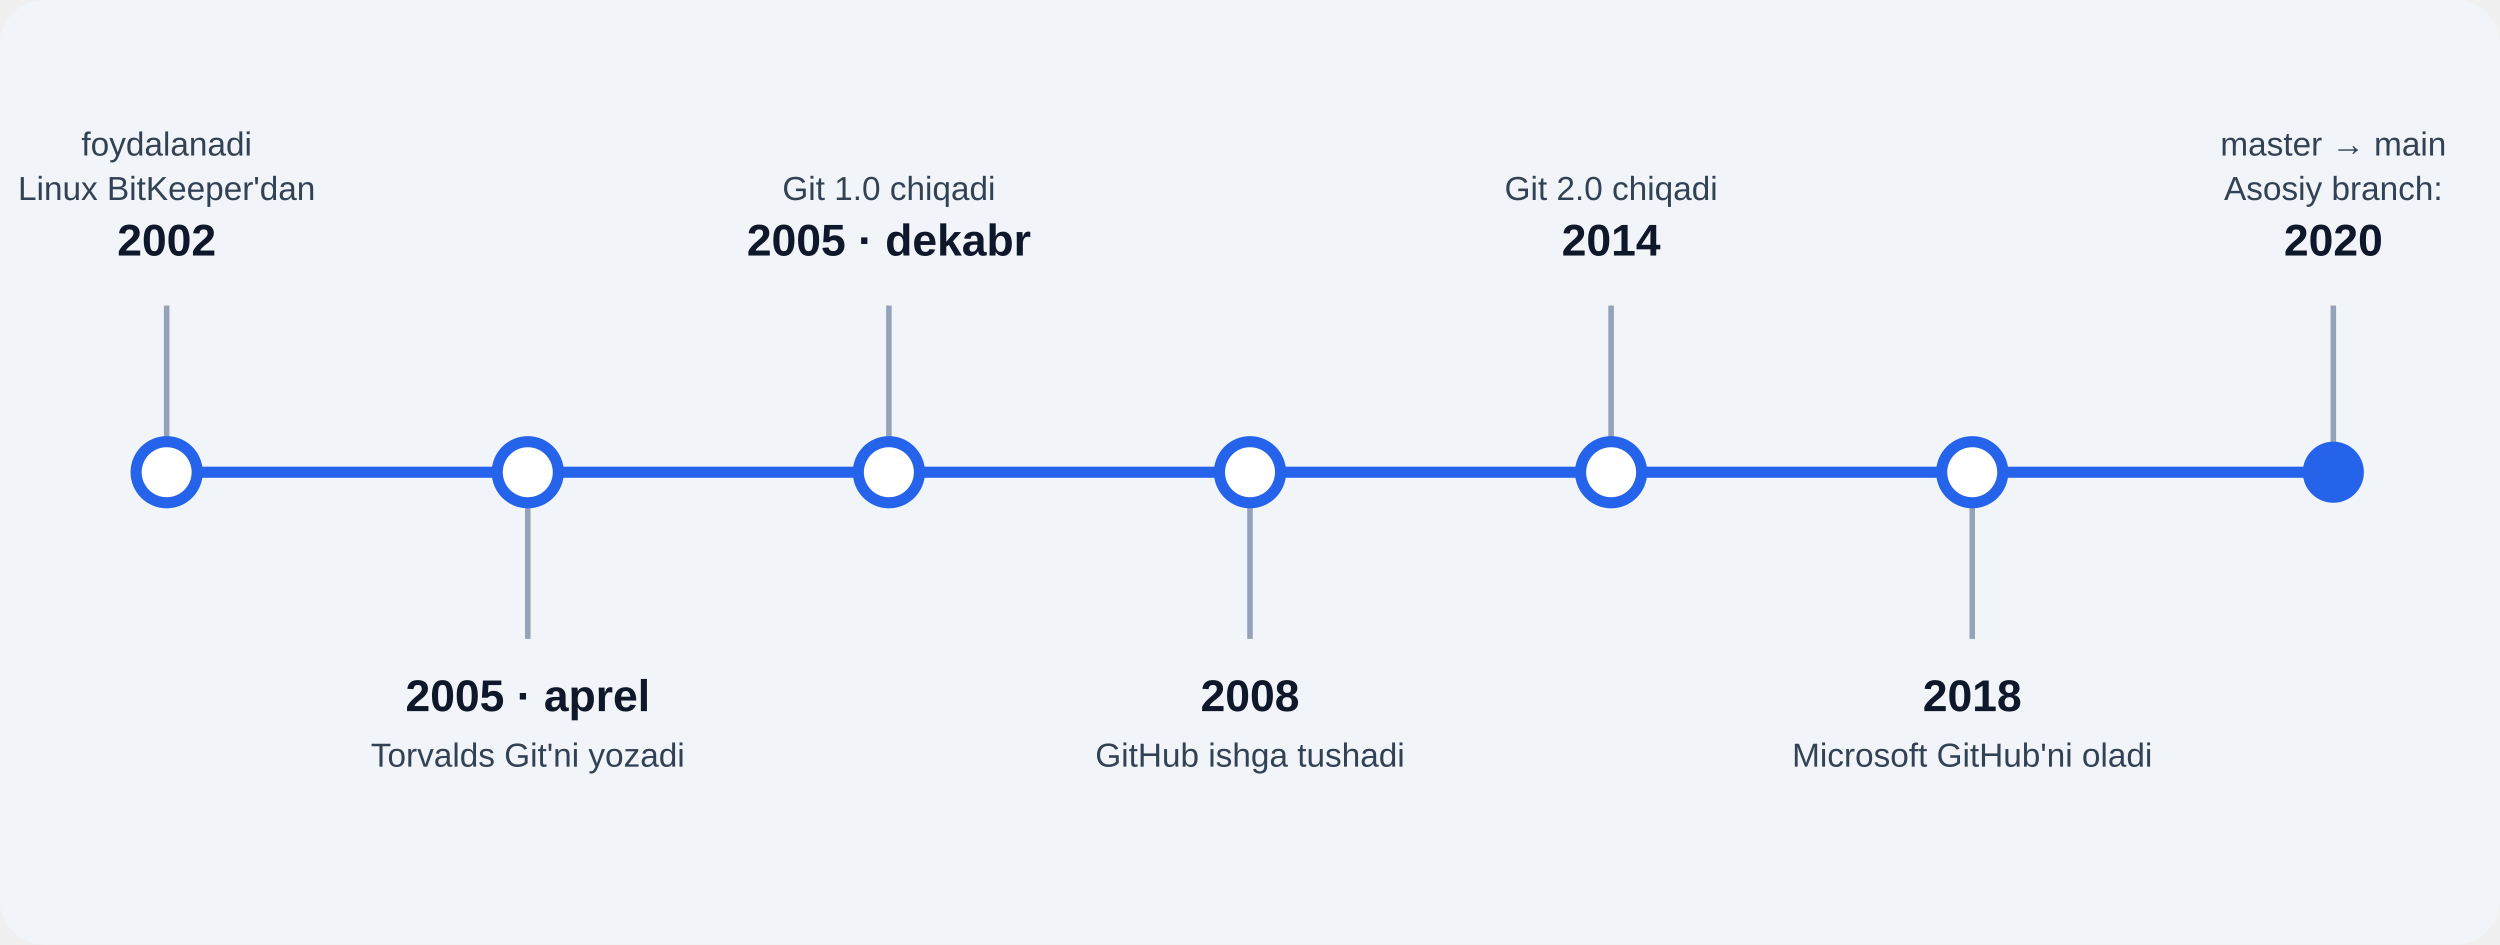
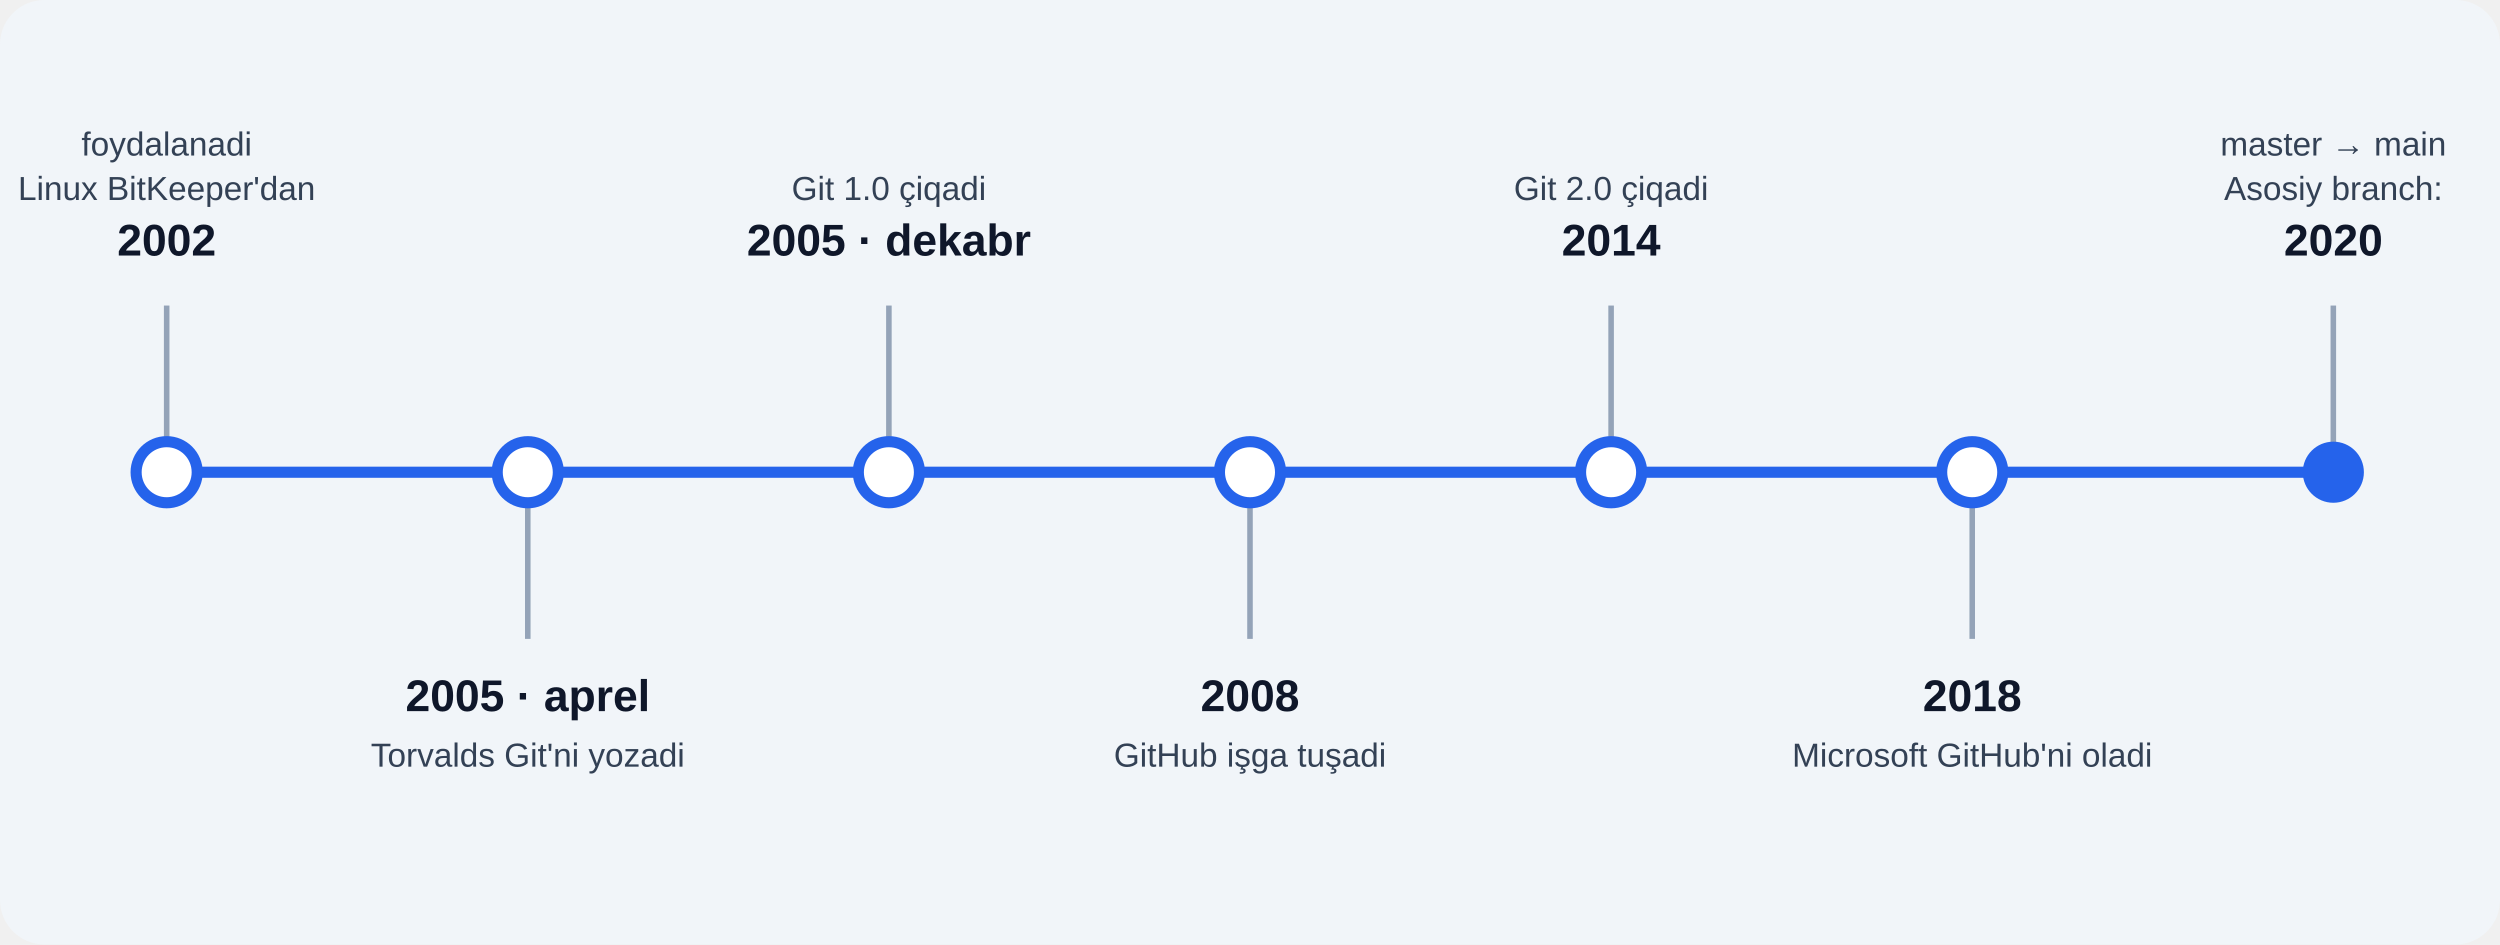
<svg xmlns="http://www.w3.org/2000/svg" viewBox="0 0 900 340" font-family="system-ui, Arial, sans-serif">
  <rect x="0" y="0" width="900" height="340" rx="16" fill="#f1f5f9" />
  <line x1="60" y1="170" x2="840" y2="170" stroke="#2563eb" stroke-width="4" stroke-linecap="round" />
  <line x1="60" y1="170" x2="60" y2="110" stroke="#94a3b8" stroke-width="2" />
  <circle cx="60" cy="170" r="11" fill="#fff" stroke="#2563eb" stroke-width="4" />
  <text x="60" y="92" text-anchor="middle" font-size="16" font-weight="700" fill="#0f172a">2002</text>
  <text x="60" y="72" text-anchor="middle" font-size="12" fill="#334155">Linux BitKeeper'dan</text>
  <text x="60" y="56" text-anchor="middle" font-size="12" fill="#334155">foydalanadi</text>
  <line x1="190" y1="170" x2="190" y2="230" stroke="#94a3b8" stroke-width="2" />
  <circle cx="190" cy="170" r="11" fill="#fff" stroke="#2563eb" stroke-width="4" />
  <text x="190" y="256" text-anchor="middle" font-size="16" font-weight="700" fill="#0f172a">2005 · aprel</text>
  <text x="190" y="276" text-anchor="middle" font-size="12" fill="#334155">Torvalds Git'ni yozadi</text>
  <line x1="320" y1="170" x2="320" y2="110" stroke="#94a3b8" stroke-width="2" />
  <circle cx="320" cy="170" r="11" fill="#fff" stroke="#2563eb" stroke-width="4" />
  <text x="320" y="92" text-anchor="middle" font-size="16" font-weight="700" fill="#0f172a">2005 · dekabr</text>
-   <text x="320" y="72" text-anchor="middle" font-size="12" fill="#334155">Git 1.0 chiqadi</text>
+   <text x="320" y="72" text-anchor="middle" font-size="12" fill="#334155">Git 1.0 çiqadi</text>
  <line x1="450" y1="170" x2="450" y2="230" stroke="#94a3b8" stroke-width="2" />
  <circle cx="450" cy="170" r="11" fill="#fff" stroke="#2563eb" stroke-width="4" />
  <text x="450" y="256" text-anchor="middle" font-size="16" font-weight="700" fill="#0f172a">2008</text>
-   <text x="450" y="276" text-anchor="middle" font-size="12" fill="#334155">GitHub ishga tushadi</text>
+   <text x="450" y="276" text-anchor="middle" font-size="12" fill="#334155">GitHub işga tuşadi</text>
  <line x1="580" y1="170" x2="580" y2="110" stroke="#94a3b8" stroke-width="2" />
  <circle cx="580" cy="170" r="11" fill="#fff" stroke="#2563eb" stroke-width="4" />
  <text x="580" y="92" text-anchor="middle" font-size="16" font-weight="700" fill="#0f172a">2014</text>
-   <text x="580" y="72" text-anchor="middle" font-size="12" fill="#334155">Git 2.0 chiqadi</text>
+   <text x="580" y="72" text-anchor="middle" font-size="12" fill="#334155">Git 2.0 çiqadi</text>
  <line x1="710" y1="170" x2="710" y2="230" stroke="#94a3b8" stroke-width="2" />
  <circle cx="710" cy="170" r="11" fill="#fff" stroke="#2563eb" stroke-width="4" />
  <text x="710" y="256" text-anchor="middle" font-size="16" font-weight="700" fill="#0f172a">2018</text>
  <text x="710" y="276" text-anchor="middle" font-size="12" fill="#334155">Microsoft GitHub'ni oladi</text>
  <line x1="840" y1="170" x2="840" y2="110" stroke="#94a3b8" stroke-width="2" />
  <circle cx="840" cy="170" r="11" fill="#2563eb" />
  <text x="840" y="92" text-anchor="middle" font-size="16" font-weight="700" fill="#0f172a">2020</text>
  <text x="840" y="72" text-anchor="middle" font-size="12" fill="#334155">Asosiy branch:</text>
  <text x="840" y="56" text-anchor="middle" font-size="12" fill="#334155">master → main</text>
</svg>
